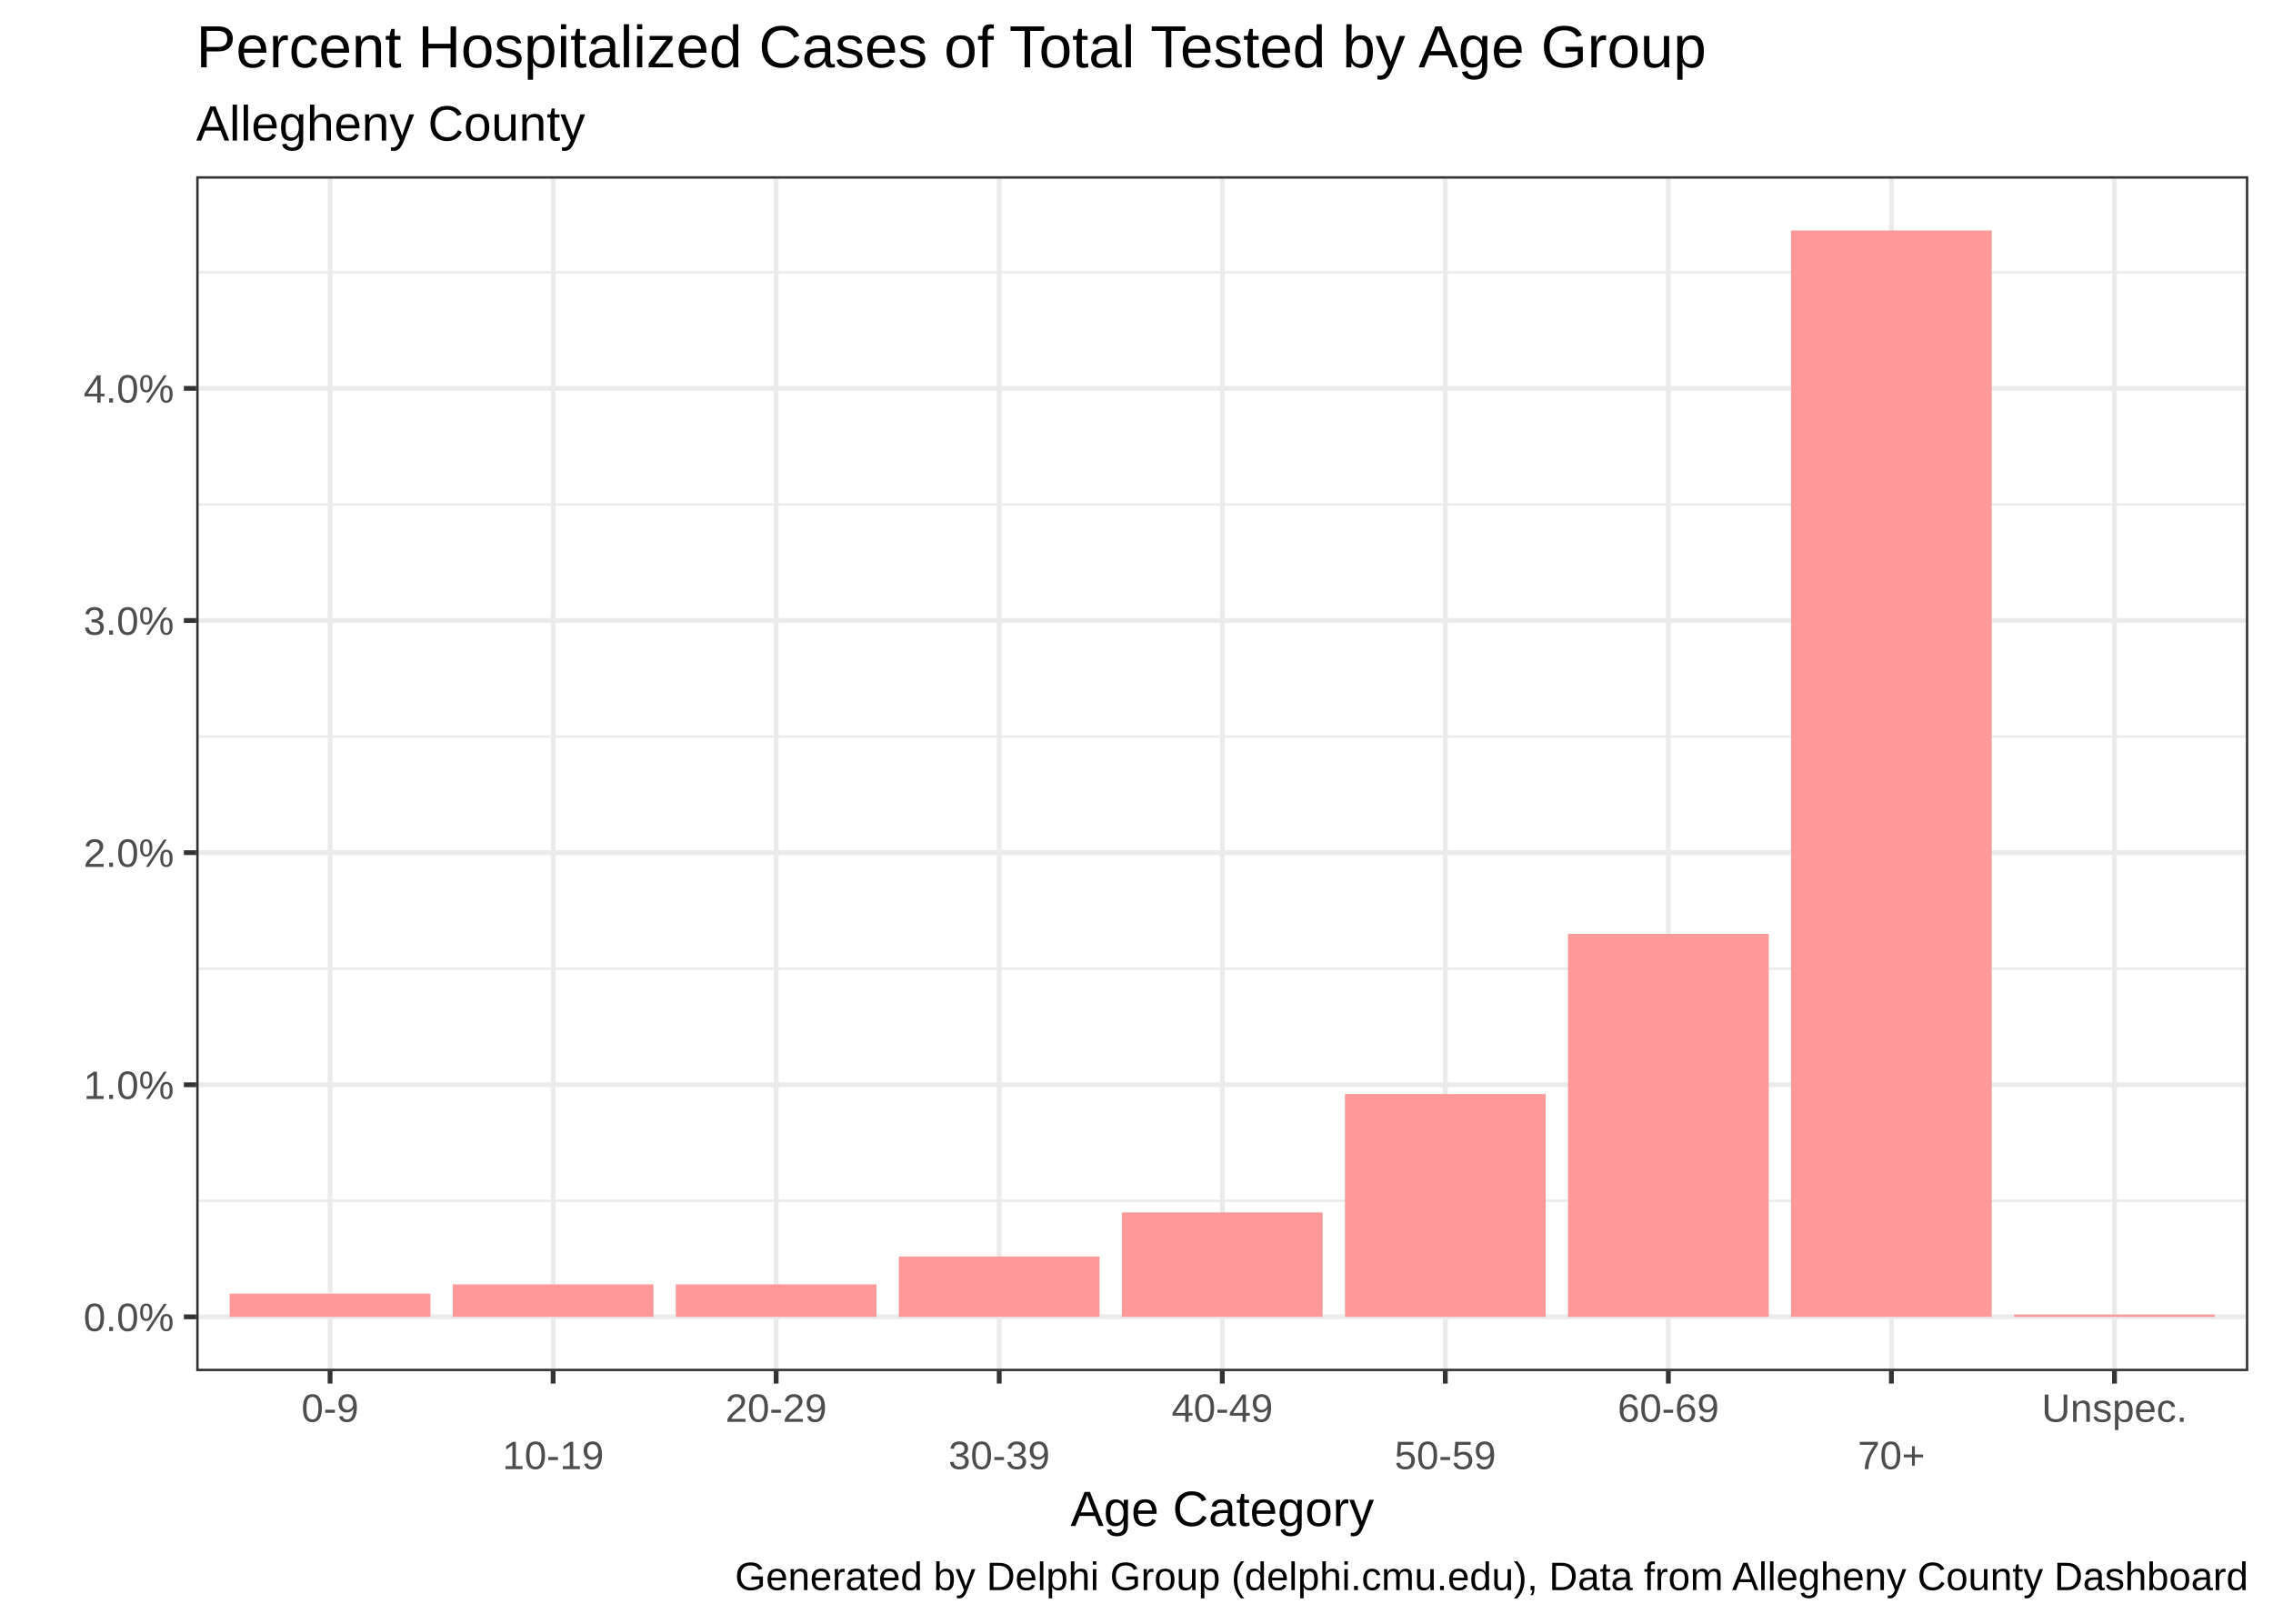
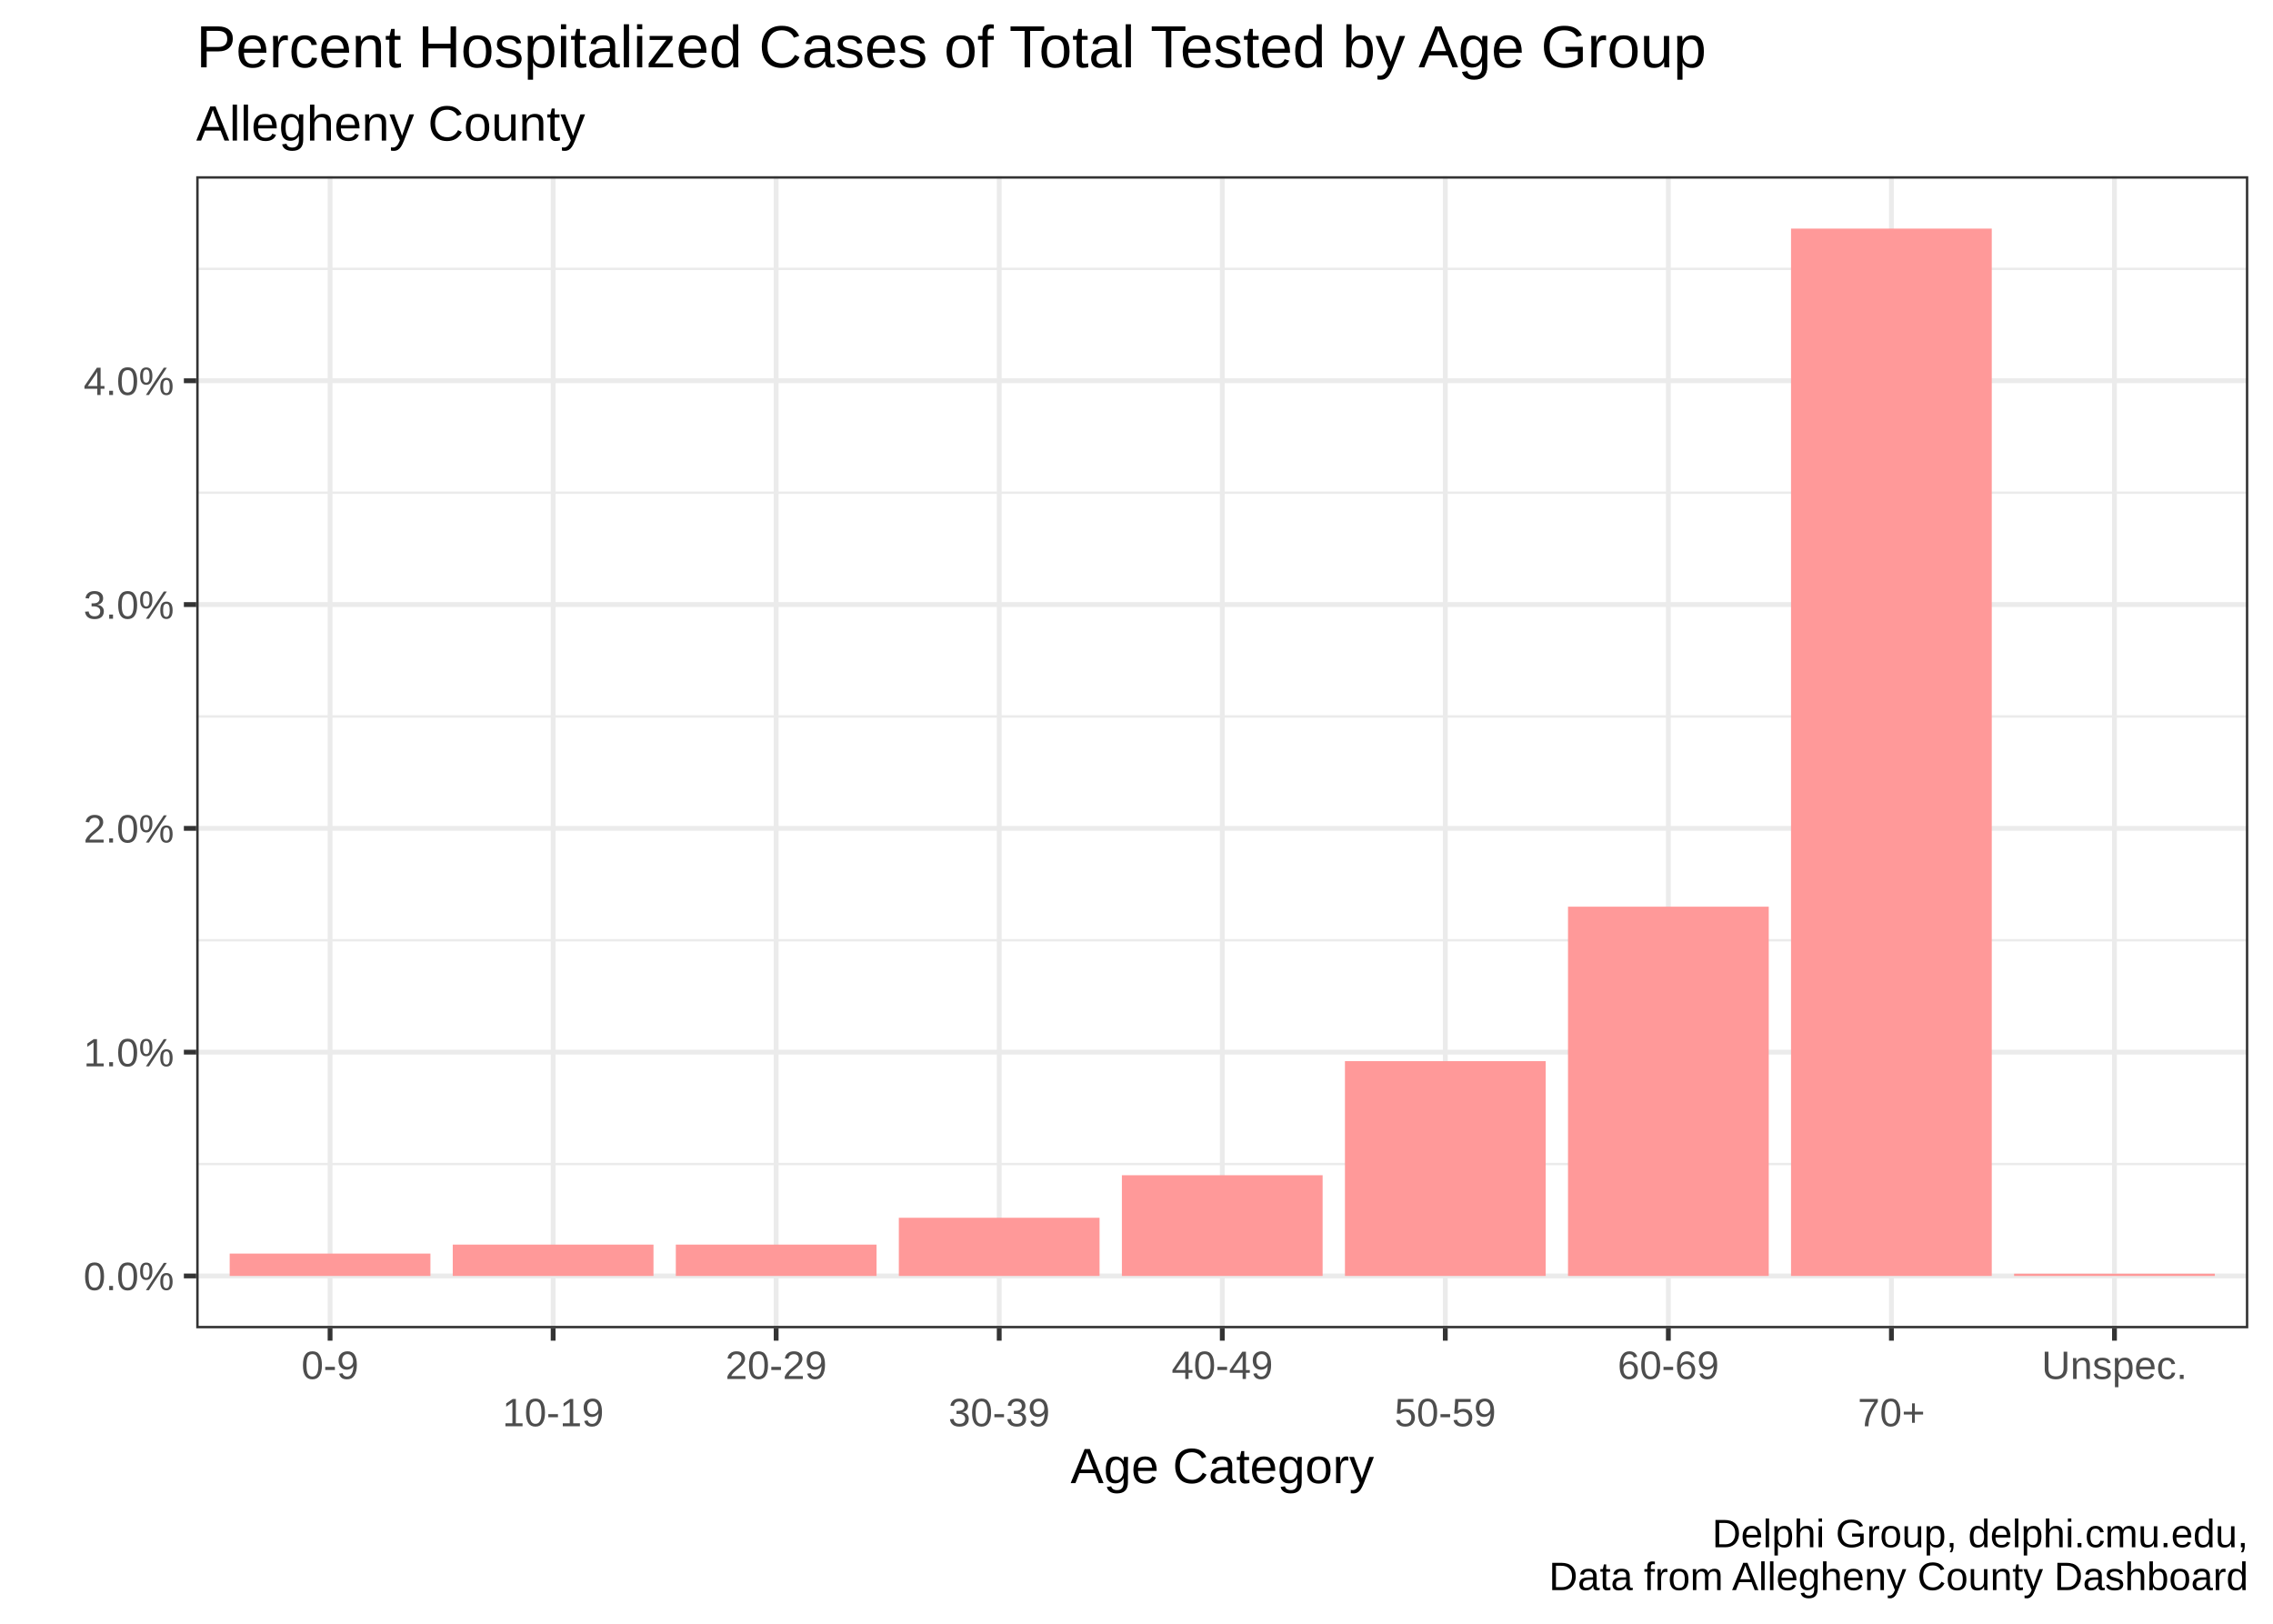
<svg xmlns="http://www.w3.org/2000/svg" class="svglite" width="504.00pt" height="360.00pt" viewBox="0 0 504.00 360.00">
  <defs>
    <style type="text/css">
    .svglite line, .svglite polyline, .svglite polygon, .svglite path, .svglite rect, .svglite circle {
      fill: none;
      stroke: #000000;
      stroke-linecap: round;
      stroke-linejoin: round;
      stroke-miterlimit: 10.00;
    }
  </style>
  </defs>
  <rect width="100%" height="100%" style="stroke: none; fill: #FFFFFF;" />
  <defs>
    <clipPath id="cpMC4wMHw1MDQuMDB8MC4wMHwzNjAuMDA=">
      <rect x="0.00" y="0.00" width="504.00" height="360.00" />
    </clipPath>
  </defs>
  <g clip-path="url(#cpMC4wMHw1MDQuMDB8MC4wMHwzNjAuMDA=)">
    <rect x="0" y="0.00" width="504.00" height="360.00" style="stroke-width: 1.07; stroke: #FFFFFF; fill: #FFFFFF;" />
  </g>
  <defs>
-     <clipPath id="cpNDMuNTF8NDk4LjUyfDM5LjA3fDMwNC4wMQ==">
-       <rect x="43.51" y="39.07" width="455.01" height="264.93" />
+     <clipPath id="cpNDMuNTF8NDk4LjUyfDM5LjA3fDI5NC41MA==">
+       <rect x="43.51" y="39.07" width="455.01" height="255.43" />
    </clipPath>
  </defs>
-   <g clip-path="url(#cpNDMuNTF8NDk4LjUyfDM5LjA3fDMwNC4wMQ==)">
-     <rect x="43.51" y="39.07" width="455.01" height="264.93" style="stroke-width: 1.07; stroke: none; fill: #FFFFFF;" />
-     <polyline points="43.51,266.23 498.52,266.23 " style="stroke-width: 0.53; stroke: #EBEBEB; stroke-linecap: butt;" />
-     <polyline points="43.51,214.77 498.52,214.77 " style="stroke-width: 0.53; stroke: #EBEBEB; stroke-linecap: butt;" />
-     <polyline points="43.51,163.30 498.52,163.30 " style="stroke-width: 0.53; stroke: #EBEBEB; stroke-linecap: butt;" />
-     <polyline points="43.51,111.84 498.52,111.84 " style="stroke-width: 0.53; stroke: #EBEBEB; stroke-linecap: butt;" />
-     <polyline points="43.51,60.38 498.52,60.38 " style="stroke-width: 0.53; stroke: #EBEBEB; stroke-linecap: butt;" />
-     <polyline points="43.51,291.96 498.52,291.96 " style="stroke-width: 1.07; stroke: #EBEBEB; stroke-linecap: butt;" />
-     <polyline points="43.51,240.50 498.52,240.50 " style="stroke-width: 1.07; stroke: #EBEBEB; stroke-linecap: butt;" />
-     <polyline points="43.51,189.04 498.52,189.04 " style="stroke-width: 1.07; stroke: #EBEBEB; stroke-linecap: butt;" />
-     <polyline points="43.51,137.57 498.52,137.57 " style="stroke-width: 1.07; stroke: #EBEBEB; stroke-linecap: butt;" />
-     <polyline points="43.51,86.11 498.52,86.11 " style="stroke-width: 1.07; stroke: #EBEBEB; stroke-linecap: butt;" />
-     <polyline points="73.19,304.01 73.19,39.07 " style="stroke-width: 1.07; stroke: #EBEBEB; stroke-linecap: butt;" />
-     <polyline points="122.65,304.01 122.65,39.07 " style="stroke-width: 1.07; stroke: #EBEBEB; stroke-linecap: butt;" />
-     <polyline points="172.10,304.01 172.10,39.07 " style="stroke-width: 1.07; stroke: #EBEBEB; stroke-linecap: butt;" />
-     <polyline points="221.56,304.01 221.56,39.07 " style="stroke-width: 1.07; stroke: #EBEBEB; stroke-linecap: butt;" />
-     <polyline points="271.02,304.01 271.02,39.07 " style="stroke-width: 1.07; stroke: #EBEBEB; stroke-linecap: butt;" />
-     <polyline points="320.47,304.01 320.47,39.07 " style="stroke-width: 1.07; stroke: #EBEBEB; stroke-linecap: butt;" />
-     <polyline points="369.93,304.01 369.93,39.07 " style="stroke-width: 1.07; stroke: #EBEBEB; stroke-linecap: butt;" />
-     <polyline points="419.39,304.01 419.39,39.07 " style="stroke-width: 1.07; stroke: #EBEBEB; stroke-linecap: butt;" />
-     <polyline points="468.85,304.01 468.85,39.07 " style="stroke-width: 1.07; stroke: #EBEBEB; stroke-linecap: butt;" />
-     <rect x="50.93" y="286.82" width="44.51" height="5.15" style="stroke-width: 1.07; stroke: none; stroke-linecap: square; stroke-linejoin: miter; fill: #FF9999;" />
-     <rect x="100.39" y="284.76" width="44.51" height="7.20" style="stroke-width: 1.07; stroke: none; stroke-linecap: square; stroke-linejoin: miter; fill: #FF9999;" />
-     <rect x="149.85" y="284.76" width="44.51" height="7.20" style="stroke-width: 1.07; stroke: none; stroke-linecap: square; stroke-linejoin: miter; fill: #FF9999;" />
-     <rect x="199.30" y="278.58" width="44.51" height="13.38" style="stroke-width: 1.07; stroke: none; stroke-linecap: square; stroke-linejoin: miter; fill: #FF9999;" />
-     <rect x="248.76" y="268.80" width="44.51" height="23.16" style="stroke-width: 1.07; stroke: none; stroke-linecap: square; stroke-linejoin: miter; fill: #FF9999;" />
-     <rect x="298.22" y="242.56" width="44.51" height="49.41" style="stroke-width: 1.07; stroke: none; stroke-linecap: square; stroke-linejoin: miter; fill: #FF9999;" />
-     <rect x="347.68" y="207.05" width="44.51" height="84.92" style="stroke-width: 1.07; stroke: none; stroke-linecap: square; stroke-linejoin: miter; fill: #FF9999;" />
-     <rect x="397.13" y="51.11" width="44.51" height="240.85" style="stroke-width: 1.07; stroke: none; stroke-linecap: square; stroke-linejoin: miter; fill: #FF9999;" />
-     <rect x="446.59" y="291.45" width="44.51" height="0.51" style="stroke-width: 1.07; stroke: none; stroke-linecap: square; stroke-linejoin: miter; fill: #FF9999;" />
-     <rect x="43.51" y="39.07" width="455.01" height="264.93" style="stroke-width: 1.07; stroke: #333333;" />
+   <g clip-path="url(#cpNDMuNTF8NDk4LjUyfDM5LjA3fDI5NC41MA==)">
+     <rect x="43.51" y="39.07" width="455.01" height="255.43" style="stroke-width: 1.07; stroke: none; fill: #FFFFFF;" />
+     <polyline points="43.51,258.08 498.52,258.08 " style="stroke-width: 0.53; stroke: #EBEBEB; stroke-linecap: butt;" />
+     <polyline points="43.51,208.46 498.52,208.46 " style="stroke-width: 0.53; stroke: #EBEBEB; stroke-linecap: butt;" />
+     <polyline points="43.51,158.85 498.52,158.85 " style="stroke-width: 0.53; stroke: #EBEBEB; stroke-linecap: butt;" />
+     <polyline points="43.51,109.23 498.52,109.23 " style="stroke-width: 0.53; stroke: #EBEBEB; stroke-linecap: butt;" />
+     <polyline points="43.51,59.61 498.52,59.61 " style="stroke-width: 0.53; stroke: #EBEBEB; stroke-linecap: butt;" />
+     <polyline points="43.51,282.89 498.52,282.89 " style="stroke-width: 1.07; stroke: #EBEBEB; stroke-linecap: butt;" />
+     <polyline points="43.51,233.27 498.52,233.27 " style="stroke-width: 1.07; stroke: #EBEBEB; stroke-linecap: butt;" />
+     <polyline points="43.51,183.66 498.52,183.66 " style="stroke-width: 1.07; stroke: #EBEBEB; stroke-linecap: butt;" />
+     <polyline points="43.51,134.04 498.52,134.04 " style="stroke-width: 1.07; stroke: #EBEBEB; stroke-linecap: butt;" />
+     <polyline points="43.51,84.42 498.52,84.42 " style="stroke-width: 1.07; stroke: #EBEBEB; stroke-linecap: butt;" />
+     <polyline points="73.19,294.50 73.19,39.07 " style="stroke-width: 1.07; stroke: #EBEBEB; stroke-linecap: butt;" />
+     <polyline points="122.65,294.50 122.65,39.07 " style="stroke-width: 1.07; stroke: #EBEBEB; stroke-linecap: butt;" />
+     <polyline points="172.10,294.50 172.10,39.07 " style="stroke-width: 1.07; stroke: #EBEBEB; stroke-linecap: butt;" />
+     <polyline points="221.56,294.50 221.56,39.07 " style="stroke-width: 1.07; stroke: #EBEBEB; stroke-linecap: butt;" />
+     <polyline points="271.02,294.50 271.02,39.07 " style="stroke-width: 1.07; stroke: #EBEBEB; stroke-linecap: butt;" />
+     <polyline points="320.47,294.50 320.47,39.07 " style="stroke-width: 1.07; stroke: #EBEBEB; stroke-linecap: butt;" />
+     <polyline points="369.93,294.50 369.93,39.07 " style="stroke-width: 1.07; stroke: #EBEBEB; stroke-linecap: butt;" />
+     <polyline points="419.39,294.50 419.39,39.07 " style="stroke-width: 1.07; stroke: #EBEBEB; stroke-linecap: butt;" />
+     <polyline points="468.85,294.50 468.85,39.07 " style="stroke-width: 1.07; stroke: #EBEBEB; stroke-linecap: butt;" />
+     <rect x="50.93" y="277.93" width="44.51" height="4.96" style="stroke-width: 1.07; stroke: none; stroke-linecap: square; stroke-linejoin: miter; fill: #FF9999;" />
+     <rect x="100.39" y="275.94" width="44.51" height="6.95" style="stroke-width: 1.07; stroke: none; stroke-linecap: square; stroke-linejoin: miter; fill: #FF9999;" />
+     <rect x="149.85" y="275.94" width="44.51" height="6.95" style="stroke-width: 1.07; stroke: none; stroke-linecap: square; stroke-linejoin: miter; fill: #FF9999;" />
+     <rect x="199.30" y="269.99" width="44.51" height="12.90" style="stroke-width: 1.07; stroke: none; stroke-linecap: square; stroke-linejoin: miter; fill: #FF9999;" />
+     <rect x="248.76" y="260.56" width="44.51" height="22.33" style="stroke-width: 1.07; stroke: none; stroke-linecap: square; stroke-linejoin: miter; fill: #FF9999;" />
+     <rect x="298.22" y="235.26" width="44.51" height="47.63" style="stroke-width: 1.07; stroke: none; stroke-linecap: square; stroke-linejoin: miter; fill: #FF9999;" />
+     <rect x="347.68" y="201.02" width="44.51" height="81.87" style="stroke-width: 1.07; stroke: none; stroke-linecap: square; stroke-linejoin: miter; fill: #FF9999;" />
+     <rect x="397.13" y="50.68" width="44.51" height="232.21" style="stroke-width: 1.07; stroke: none; stroke-linecap: square; stroke-linejoin: miter; fill: #FF9999;" />
+     <rect x="446.59" y="282.39" width="44.51" height="0.50" style="stroke-width: 1.07; stroke: none; stroke-linecap: square; stroke-linejoin: miter; fill: #FF9999;" />
+     <rect x="43.51" y="39.07" width="455.01" height="255.43" style="stroke-width: 1.07; stroke: #333333;" />
  </g>
  <g clip-path="url(#cpMC4wMHw1MDQuMDB8MC4wMHwzNjAuMDA=)">
-     <text x="38.58" y="295.12" text-anchor="end" style="font-size: 8.80px; fill: #4D4D4D; font-family: Arial;" textLength="20.05px" lengthAdjust="spacingAndGlyphs">0.0%</text>
-     <text x="38.58" y="243.65" text-anchor="end" style="font-size: 8.80px; fill: #4D4D4D; font-family: Arial;" textLength="20.05px" lengthAdjust="spacingAndGlyphs">1.0%</text>
-     <text x="38.58" y="192.19" text-anchor="end" style="font-size: 8.80px; fill: #4D4D4D; font-family: Arial;" textLength="20.05px" lengthAdjust="spacingAndGlyphs">2.0%</text>
-     <text x="38.58" y="140.73" text-anchor="end" style="font-size: 8.80px; fill: #4D4D4D; font-family: Arial;" textLength="20.05px" lengthAdjust="spacingAndGlyphs">3.0%</text>
-     <text x="38.58" y="89.26" text-anchor="end" style="font-size: 8.80px; fill: #4D4D4D; font-family: Arial;" textLength="20.05px" lengthAdjust="spacingAndGlyphs">4.0%</text>
-     <polyline points="40.77,291.96 43.51,291.96 " style="stroke-width: 1.07; stroke: #333333; stroke-linecap: butt;" />
-     <polyline points="40.77,240.50 43.51,240.50 " style="stroke-width: 1.07; stroke: #333333; stroke-linecap: butt;" />
-     <polyline points="40.77,189.04 43.51,189.04 " style="stroke-width: 1.07; stroke: #333333; stroke-linecap: butt;" />
-     <polyline points="40.77,137.57 43.51,137.57 " style="stroke-width: 1.07; stroke: #333333; stroke-linecap: butt;" />
-     <polyline points="40.77,86.11 43.51,86.11 " style="stroke-width: 1.07; stroke: #333333; stroke-linecap: butt;" />
-     <polyline points="73.19,306.75 73.19,304.01 " style="stroke-width: 1.07; stroke: #333333; stroke-linecap: butt;" />
-     <polyline points="122.65,306.75 122.65,304.01 " style="stroke-width: 1.07; stroke: #333333; stroke-linecap: butt;" />
-     <polyline points="172.10,306.75 172.10,304.01 " style="stroke-width: 1.07; stroke: #333333; stroke-linecap: butt;" />
-     <polyline points="221.56,306.75 221.56,304.01 " style="stroke-width: 1.07; stroke: #333333; stroke-linecap: butt;" />
-     <polyline points="271.02,306.75 271.02,304.01 " style="stroke-width: 1.07; stroke: #333333; stroke-linecap: butt;" />
-     <polyline points="320.47,306.75 320.47,304.01 " style="stroke-width: 1.07; stroke: #333333; stroke-linecap: butt;" />
-     <polyline points="369.93,306.75 369.93,304.01 " style="stroke-width: 1.07; stroke: #333333; stroke-linecap: butt;" />
-     <polyline points="419.39,306.75 419.39,304.01 " style="stroke-width: 1.07; stroke: #333333; stroke-linecap: butt;" />
-     <polyline points="468.85,306.75 468.85,304.01 " style="stroke-width: 1.07; stroke: #333333; stroke-linecap: butt;" />
-     <text x="73.19" y="315.24" text-anchor="middle" style="font-size: 8.80px; fill: #4D4D4D; font-family: Arial;" textLength="12.72px" lengthAdjust="spacingAndGlyphs">0-9</text>
-     <text x="172.10" y="315.24" text-anchor="middle" style="font-size: 8.80px; fill: #4D4D4D; font-family: Arial;" textLength="22.51px" lengthAdjust="spacingAndGlyphs">20-29</text>
-     <text x="271.02" y="315.24" text-anchor="middle" style="font-size: 8.80px; fill: #4D4D4D; font-family: Arial;" textLength="22.51px" lengthAdjust="spacingAndGlyphs">40-49</text>
-     <text x="369.93" y="315.24" text-anchor="middle" style="font-size: 8.80px; fill: #4D4D4D; font-family: Arial;" textLength="22.51px" lengthAdjust="spacingAndGlyphs">60-69</text>
-     <text x="468.85" y="315.24" text-anchor="middle" style="font-size: 8.80px; fill: #4D4D4D; font-family: Arial;" textLength="32.28px" lengthAdjust="spacingAndGlyphs">Unspec.</text>
-     <text x="122.65" y="325.72" text-anchor="middle" style="font-size: 8.80px; fill: #4D4D4D; font-family: Arial;" textLength="22.51px" lengthAdjust="spacingAndGlyphs">10-19</text>
-     <text x="221.56" y="325.72" text-anchor="middle" style="font-size: 8.80px; fill: #4D4D4D; font-family: Arial;" textLength="22.51px" lengthAdjust="spacingAndGlyphs">30-39</text>
-     <text x="320.47" y="325.72" text-anchor="middle" style="font-size: 8.80px; fill: #4D4D4D; font-family: Arial;" textLength="22.51px" lengthAdjust="spacingAndGlyphs">50-59</text>
-     <text x="419.39" y="325.72" text-anchor="middle" style="font-size: 8.80px; fill: #4D4D4D; font-family: Arial;" textLength="14.93px" lengthAdjust="spacingAndGlyphs">70+</text>
-     <text x="271.02" y="338.33" text-anchor="middle" style="font-size: 11.00px; font-family: Arial;" textLength="67.27px" lengthAdjust="spacingAndGlyphs">Age Category</text>
+     <text x="38.58" y="286.04" text-anchor="end" style="font-size: 8.80px; fill: #4D4D4D; font-family: Arial;" textLength="20.05px" lengthAdjust="spacingAndGlyphs">0.0%</text>
+     <text x="38.58" y="236.43" text-anchor="end" style="font-size: 8.80px; fill: #4D4D4D; font-family: Arial;" textLength="20.05px" lengthAdjust="spacingAndGlyphs">1.0%</text>
+     <text x="38.58" y="186.81" text-anchor="end" style="font-size: 8.80px; fill: #4D4D4D; font-family: Arial;" textLength="20.05px" lengthAdjust="spacingAndGlyphs">2.0%</text>
+     <text x="38.58" y="137.19" text-anchor="end" style="font-size: 8.80px; fill: #4D4D4D; font-family: Arial;" textLength="20.05px" lengthAdjust="spacingAndGlyphs">3.0%</text>
+     <text x="38.58" y="87.57" text-anchor="end" style="font-size: 8.80px; fill: #4D4D4D; font-family: Arial;" textLength="20.05px" lengthAdjust="spacingAndGlyphs">4.0%</text>
+     <polyline points="40.77,282.89 43.51,282.89 " style="stroke-width: 1.07; stroke: #333333; stroke-linecap: butt;" />
+     <polyline points="40.77,233.27 43.51,233.27 " style="stroke-width: 1.07; stroke: #333333; stroke-linecap: butt;" />
+     <polyline points="40.77,183.66 43.51,183.66 " style="stroke-width: 1.07; stroke: #333333; stroke-linecap: butt;" />
+     <polyline points="40.77,134.04 43.51,134.04 " style="stroke-width: 1.07; stroke: #333333; stroke-linecap: butt;" />
+     <polyline points="40.77,84.42 43.51,84.42 " style="stroke-width: 1.07; stroke: #333333; stroke-linecap: butt;" />
+     <polyline points="73.19,297.24 73.19,294.50 " style="stroke-width: 1.07; stroke: #333333; stroke-linecap: butt;" />
+     <polyline points="122.65,297.24 122.65,294.50 " style="stroke-width: 1.07; stroke: #333333; stroke-linecap: butt;" />
+     <polyline points="172.10,297.24 172.10,294.50 " style="stroke-width: 1.07; stroke: #333333; stroke-linecap: butt;" />
+     <polyline points="221.56,297.24 221.56,294.50 " style="stroke-width: 1.07; stroke: #333333; stroke-linecap: butt;" />
+     <polyline points="271.02,297.24 271.02,294.50 " style="stroke-width: 1.07; stroke: #333333; stroke-linecap: butt;" />
+     <polyline points="320.47,297.24 320.47,294.50 " style="stroke-width: 1.07; stroke: #333333; stroke-linecap: butt;" />
+     <polyline points="369.93,297.24 369.93,294.50 " style="stroke-width: 1.07; stroke: #333333; stroke-linecap: butt;" />
+     <polyline points="419.39,297.24 419.39,294.50 " style="stroke-width: 1.07; stroke: #333333; stroke-linecap: butt;" />
+     <polyline points="468.85,297.24 468.85,294.50 " style="stroke-width: 1.07; stroke: #333333; stroke-linecap: butt;" />
+     <text x="73.19" y="305.74" text-anchor="middle" style="font-size: 8.80px; fill: #4D4D4D; font-family: Arial;" textLength="12.72px" lengthAdjust="spacingAndGlyphs">0-9</text>
+     <text x="172.10" y="305.74" text-anchor="middle" style="font-size: 8.80px; fill: #4D4D4D; font-family: Arial;" textLength="22.51px" lengthAdjust="spacingAndGlyphs">20-29</text>
+     <text x="271.02" y="305.74" text-anchor="middle" style="font-size: 8.80px; fill: #4D4D4D; font-family: Arial;" textLength="22.51px" lengthAdjust="spacingAndGlyphs">40-49</text>
+     <text x="369.93" y="305.74" text-anchor="middle" style="font-size: 8.80px; fill: #4D4D4D; font-family: Arial;" textLength="22.51px" lengthAdjust="spacingAndGlyphs">60-69</text>
+     <text x="468.85" y="305.74" text-anchor="middle" style="font-size: 8.80px; fill: #4D4D4D; font-family: Arial;" textLength="32.28px" lengthAdjust="spacingAndGlyphs">Unspec.</text>
+     <text x="122.65" y="316.22" text-anchor="middle" style="font-size: 8.80px; fill: #4D4D4D; font-family: Arial;" textLength="22.51px" lengthAdjust="spacingAndGlyphs">10-19</text>
+     <text x="221.56" y="316.22" text-anchor="middle" style="font-size: 8.80px; fill: #4D4D4D; font-family: Arial;" textLength="22.51px" lengthAdjust="spacingAndGlyphs">30-39</text>
+     <text x="320.47" y="316.22" text-anchor="middle" style="font-size: 8.80px; fill: #4D4D4D; font-family: Arial;" textLength="22.51px" lengthAdjust="spacingAndGlyphs">50-59</text>
+     <text x="419.39" y="316.22" text-anchor="middle" style="font-size: 8.80px; fill: #4D4D4D; font-family: Arial;" textLength="14.93px" lengthAdjust="spacingAndGlyphs">70+</text>
+     <text x="271.02" y="328.83" text-anchor="middle" style="font-size: 11.00px; font-family: Arial;" textLength="67.27px" lengthAdjust="spacingAndGlyphs">Age Category</text>
    <text x="43.51" y="31.17" style="font-size: 11.00px; font-family: Arial;" textLength="86.23px" lengthAdjust="spacingAndGlyphs">Allegheny County</text>
    <text x="43.51" y="14.94" style="font-size: 13.20px; font-family: Arial;" textLength="342.41px" lengthAdjust="spacingAndGlyphs">Percent Hospitalized Cases of Total Tested by Age Group </text>
-     <text x="498.52" y="352.54" text-anchor="end" style="font-size: 8.80px; font-family: Arial;" textLength="338.44px" lengthAdjust="spacingAndGlyphs">Generated by Delphi Group (delphi.cmu.edu), Data from Allegheny County Dashboard </text>
+     <text x="498.52" y="343.04" text-anchor="end" style="font-size: 8.80px; font-family: Arial;" textLength="121.28px" lengthAdjust="spacingAndGlyphs">Delphi Group, delphi.cmu.edu, </text>
+     <text x="498.52" y="352.54" text-anchor="end" style="font-size: 8.80px; font-family: Arial;" textLength="157.97px" lengthAdjust="spacingAndGlyphs">Data from Allegheny County Dashboard </text>
  </g>
</svg>
